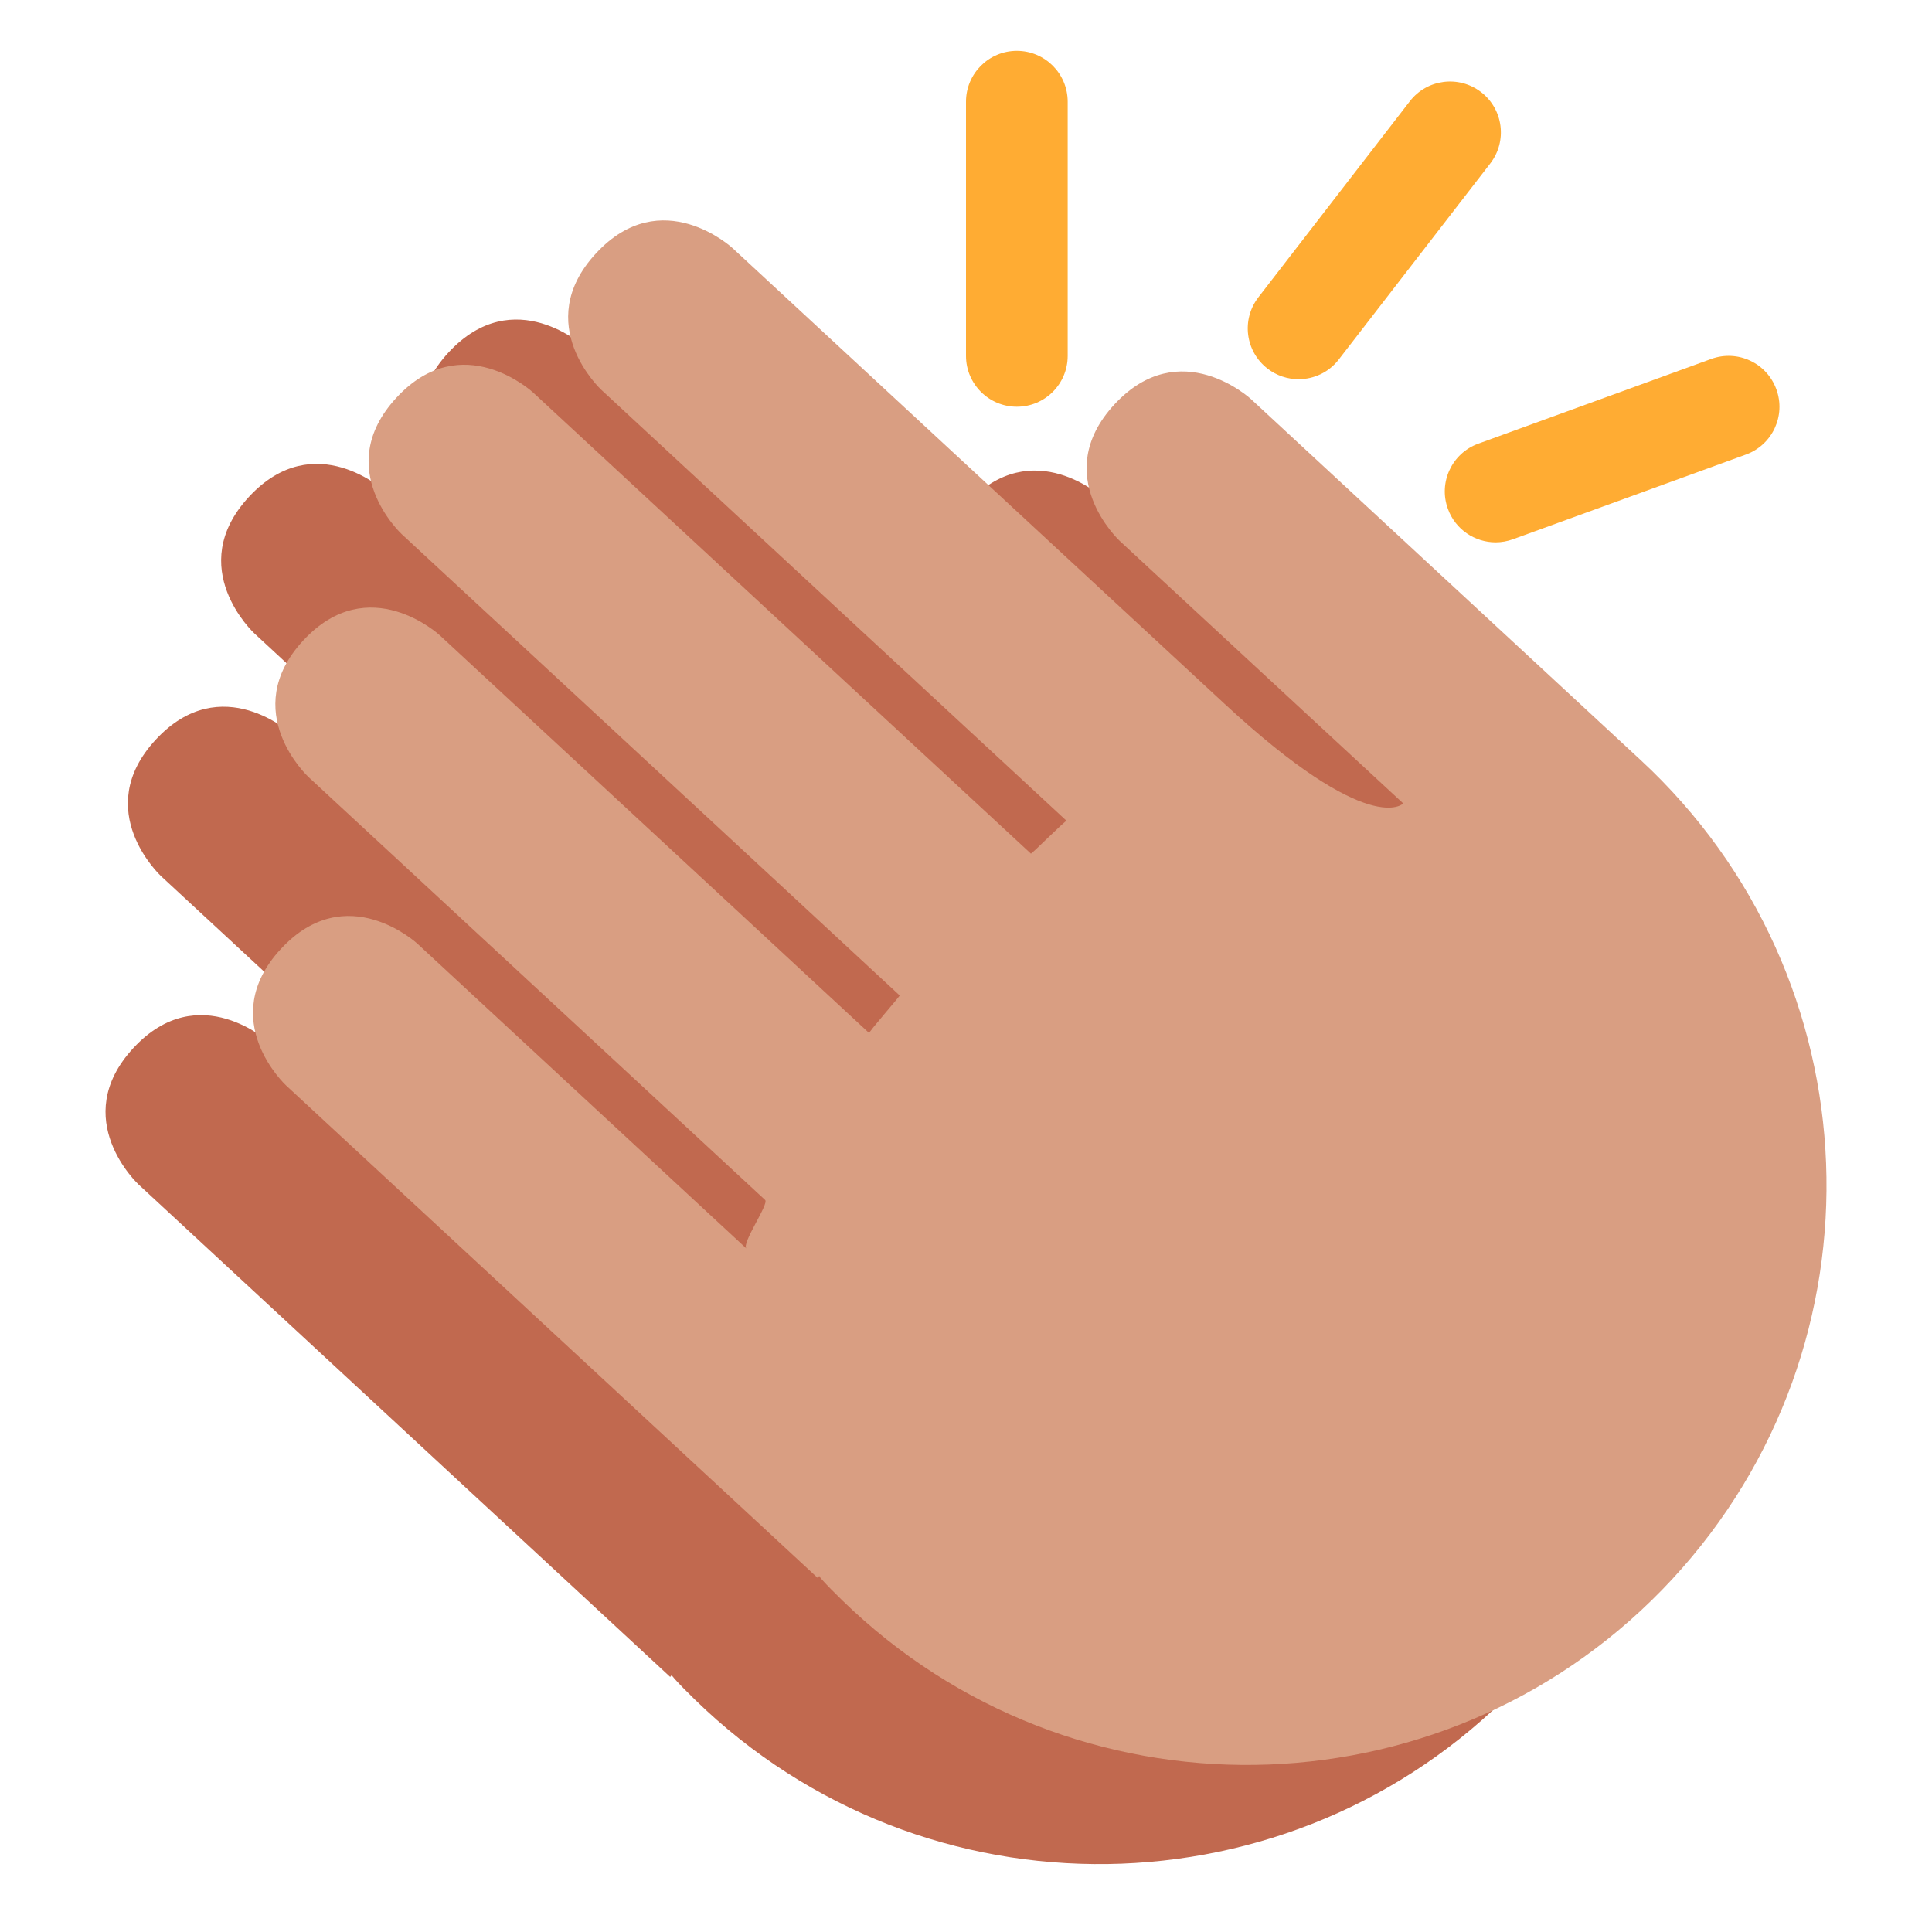
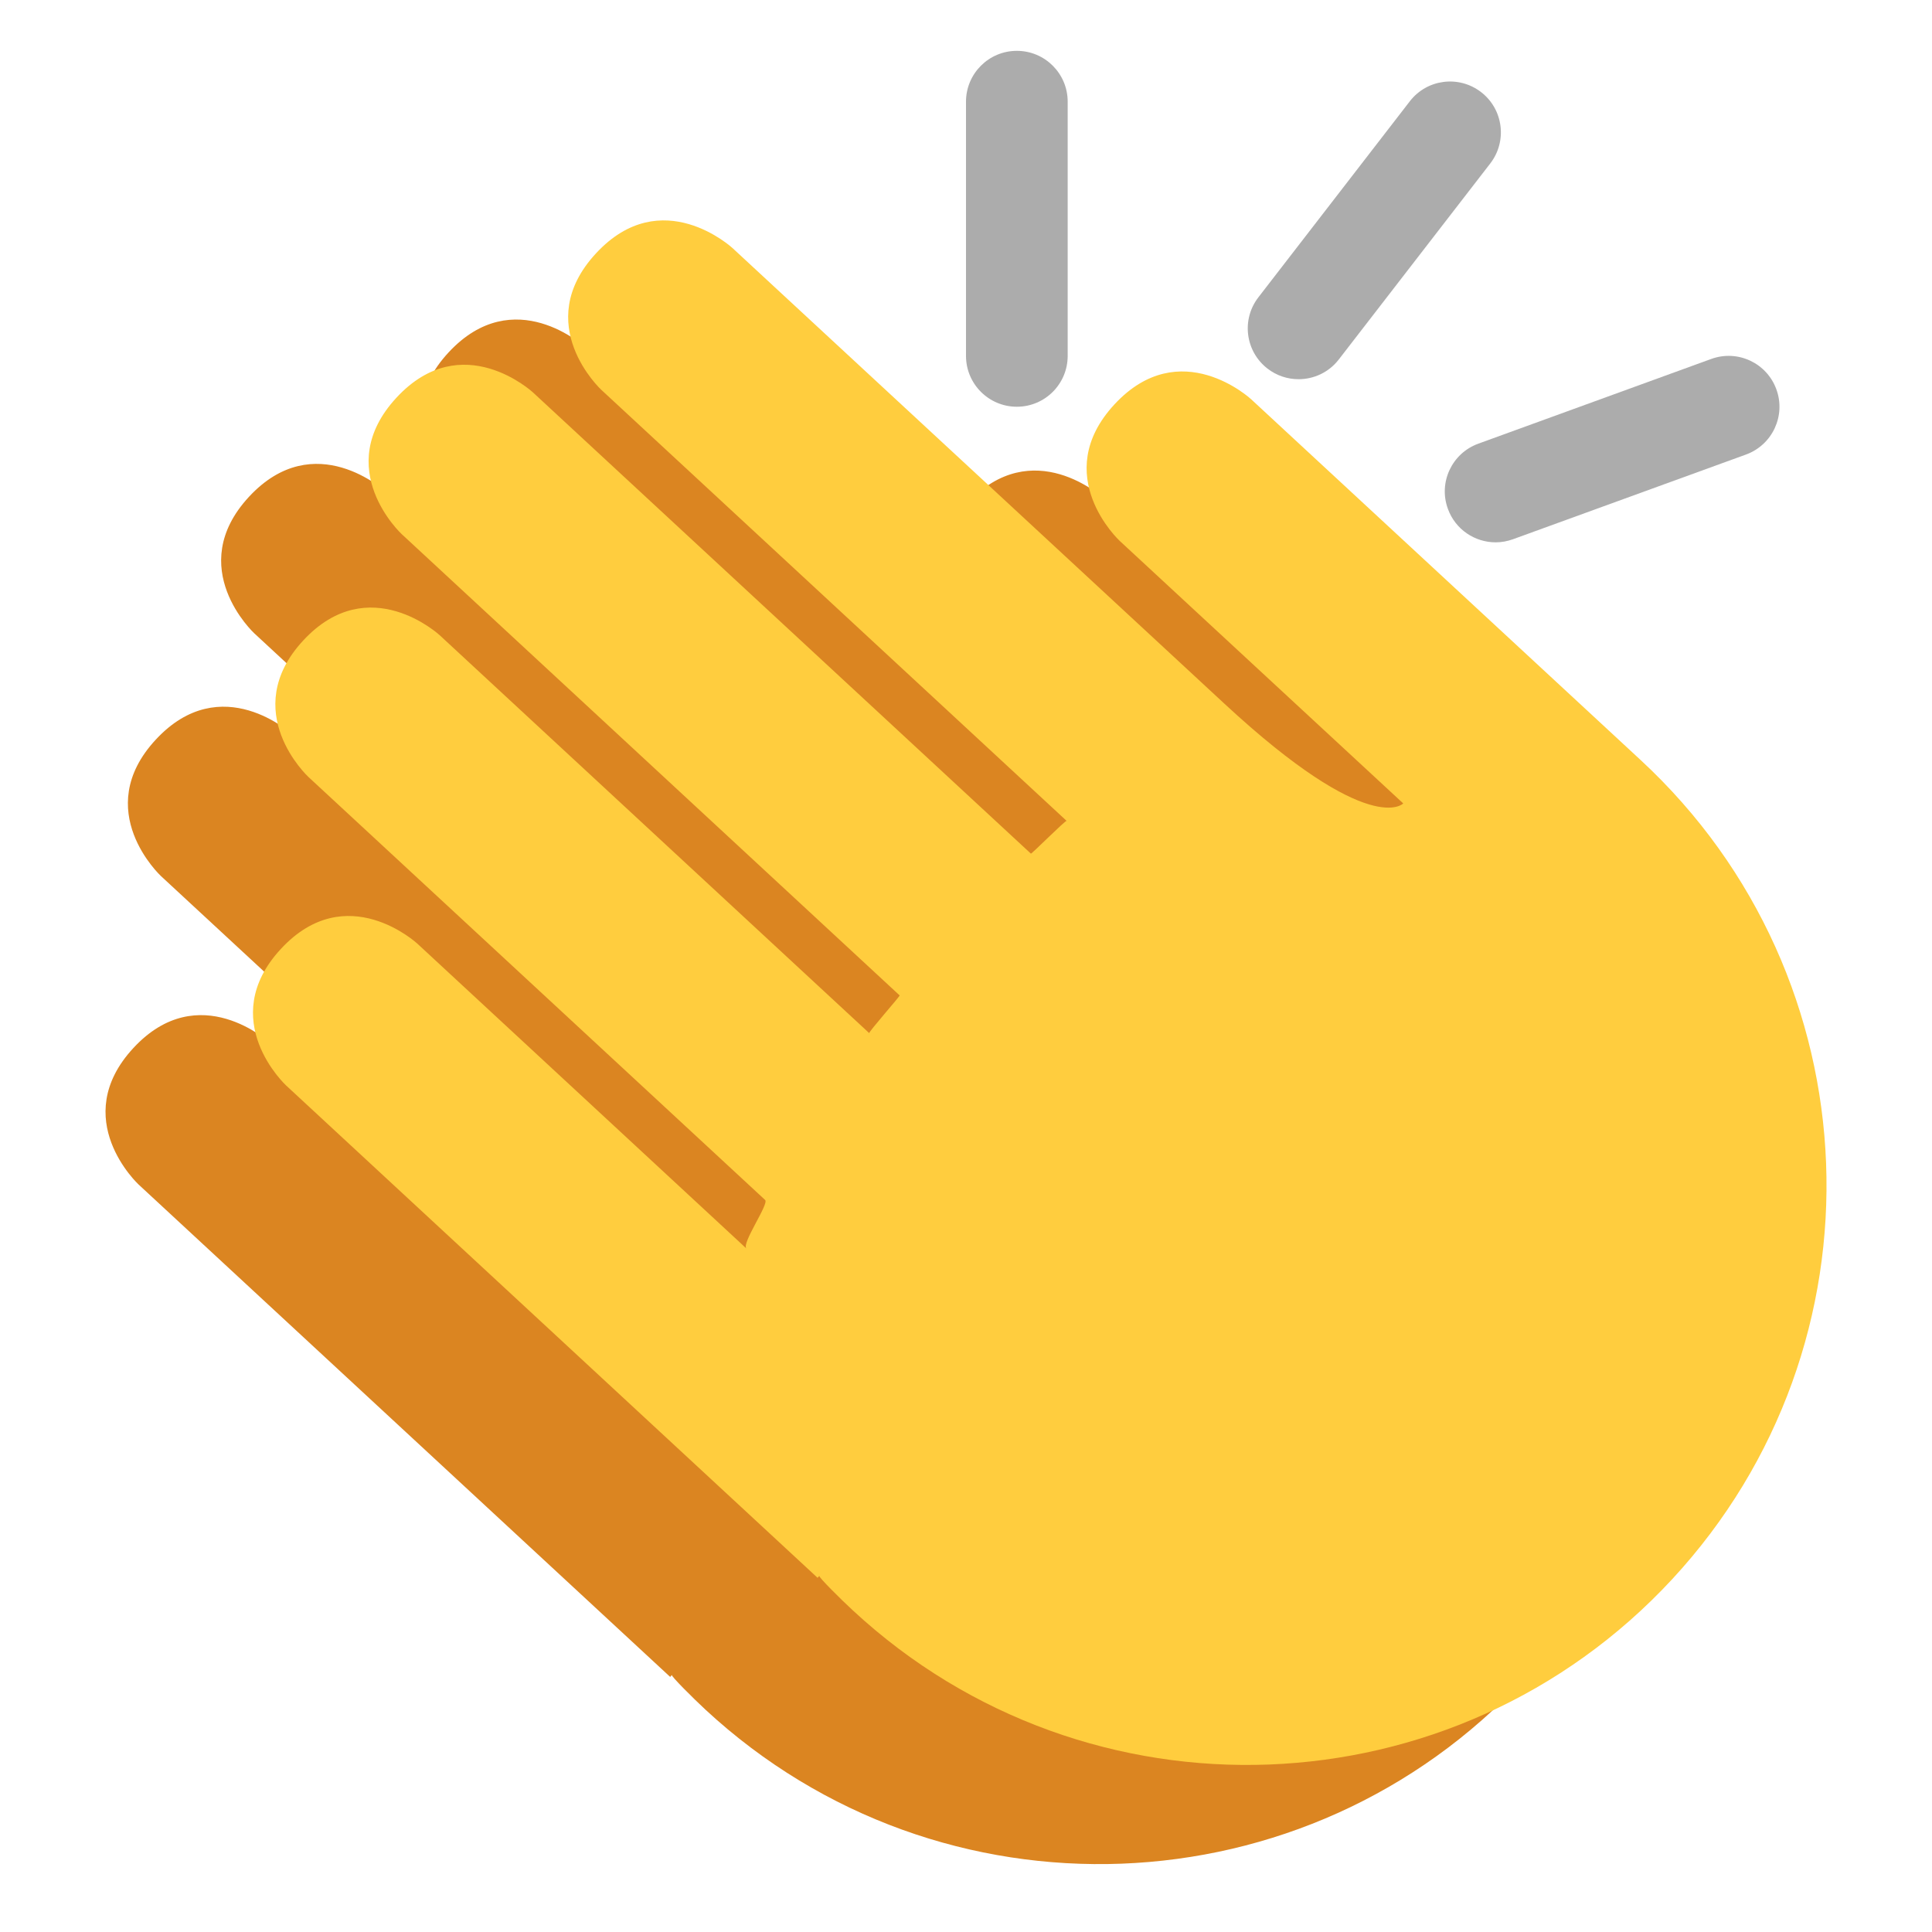
<svg xmlns="http://www.w3.org/2000/svg" viewBox="0 0 47.5 47.5" style="enable-background:new 0 0 47.5 47.5;" xml:space="preserve" version="1.1" id="svg2">
  <defs id="defs6">
    <clipPath id="clipPath16" clipPathUnits="userSpaceOnUse">
      <path id="path18" d="M 0,38 38,38 38,0 0,0 0,38 Z" />
    </clipPath>
  </defs>
  <g transform="matrix(1.25,0,0,-1.25,0,47.5)" id="g10">
    <g id="g12">
      <g clip-path="url(#clipPath16)" id="g14">
        <g transform="translate(2.7266,14.7012)" id="g20">
-           <path id="path22" style="fill:#c1694f;fill-opacity:1;fill-rule:nonzero;stroke:none" d="m 0,0 c 0,0 -1.394,1.291 -0.103,2.686 1.291,1.393 2.686,0.101 2.686,0.101 l 6.471,-5.994 c -0.102,0.096 0.45,0.879 0.368,0.955 L 0.44,6.067 c 0,0 -1.394,1.291 -0.103,2.684 1.292,1.395 2.686,0.103 2.686,0.103 l 8.448,-7.825 c -0.02,0.018 0.609,0.731 0.597,0.742 l -9.794,9.072 c 0,0 -1.394,1.291 -0.103,2.685 1.292,1.393 2.686,0.102 2.686,0.102 L 14.65,4.558 c 0.012,-0.01 0.683,0.664 0.703,0.645 l -9.154,8.479 c 0,0 -1.394,1.291 -0.103,2.685 1.292,1.393 2.686,0.102 2.686,0.102 0,0 6.812,-6.31 9.679,-8.965 2.866,-2.655 3.512,-1.958 3.512,-1.958 l -2.588,2.397 -2.989,2.767 c 0,0 -1.394,1.291 -0.102,2.686 1.292,1.394 2.685,0.103 2.685,0.103 l 7.667,-7.102 c 4.618,-4.278 4.895,-11.491 0.616,-16.11 -4.278,-4.619 -11.492,-4.894 -16.111,-0.617 -0.244,0.226 -0.682,0.663 -0.663,0.684 L 10.455,-9.684 0,0 Z" />
+           <path id="path22" style="fill:#db8521;fill-opacity:1;fill-rule:nonzero;stroke:none" d="m 0,0 c 0,0 -1.394,1.291 -0.103,2.686 1.291,1.393 2.686,0.101 2.686,0.101 l 6.471,-5.994 c -0.102,0.096 0.45,0.879 0.368,0.955 L 0.44,6.067 c 0,0 -1.394,1.291 -0.103,2.684 1.292,1.395 2.686,0.103 2.686,0.103 l 8.448,-7.825 c -0.02,0.018 0.609,0.731 0.597,0.742 l -9.794,9.072 c 0,0 -1.394,1.291 -0.103,2.685 1.292,1.393 2.686,0.102 2.686,0.102 L 14.65,4.558 c 0.012,-0.01 0.683,0.664 0.703,0.645 l -9.154,8.479 c 0,0 -1.394,1.291 -0.103,2.685 1.292,1.393 2.686,0.102 2.686,0.102 0,0 6.812,-6.31 9.679,-8.965 2.866,-2.655 3.512,-1.958 3.512,-1.958 l -2.588,2.397 -2.989,2.767 c 0,0 -1.394,1.291 -0.102,2.686 1.292,1.394 2.685,0.103 2.685,0.103 l 7.667,-7.102 c 4.618,-4.278 4.895,-11.491 0.616,-16.11 -4.278,-4.619 -11.492,-4.894 -16.111,-0.617 -0.244,0.226 -0.682,0.663 -0.663,0.684 L 10.455,-9.684 0,0 Z" />
        </g>
        <g transform="translate(5.627,16.6504)" id="g24">
-           <path id="path26" style="fill:#d99e82;fill-opacity:1;fill-rule:nonzero;stroke:none" d="M 0,0 C 0,0 -1.394,1.291 -0.103,2.685 1.188,4.08 2.582,2.789 2.582,2.789 l 6.472,-5.996 c -0.103,0.096 0.45,0.879 0.368,0.955 L 0.44,6.067 c 0,0 -1.394,1.291 -0.103,2.685 1.291,1.394 2.685,0.103 2.685,0.103 L 11.47,1.029 c -0.019,0.019 0.61,0.731 0.598,0.742 l -9.794,9.073 c 0,0 -1.394,1.29 -0.103,2.684 1.291,1.394 2.685,0.103 2.685,0.103 L 14.649,4.56 c 0.013,-0.012 0.683,0.662 0.703,0.644 l -9.153,8.479 c 0,0 -1.394,1.291 -0.103,2.684 1.291,1.394 2.685,0.103 2.685,0.103 0,0 6.813,-6.311 9.68,-8.966 2.865,-2.654 3.512,-1.957 3.512,-1.957 l -2.589,2.397 -2.988,2.767 c 0,0 -1.393,1.291 -0.103,2.685 1.292,1.394 2.686,0.103 2.686,0.103 l 7.666,-7.101 c 4.619,-4.278 4.895,-11.492 0.617,-16.11 -4.279,-4.619 -11.492,-4.894 -16.111,-0.616 -0.245,0.225 -0.682,0.662 -0.663,0.682 L 10.454,-9.684 0,0 Z" />
+           <path id="path26" style="fill:#ffcd3e;fill-opacity:1;fill-rule:nonzero;stroke:none" d="M 0,0 C 0,0 -1.394,1.291 -0.103,2.685 1.188,4.08 2.582,2.789 2.582,2.789 l 6.472,-5.996 c -0.103,0.096 0.45,0.879 0.368,0.955 L 0.44,6.067 c 0,0 -1.394,1.291 -0.103,2.685 1.291,1.394 2.685,0.103 2.685,0.103 L 11.47,1.029 c -0.019,0.019 0.61,0.731 0.598,0.742 l -9.794,9.073 c 0,0 -1.394,1.29 -0.103,2.684 1.291,1.394 2.685,0.103 2.685,0.103 L 14.649,4.56 c 0.013,-0.012 0.683,0.662 0.703,0.644 l -9.153,8.479 c 0,0 -1.394,1.291 -0.103,2.684 1.291,1.394 2.685,0.103 2.685,0.103 0,0 6.813,-6.311 9.68,-8.966 2.865,-2.654 3.512,-1.957 3.512,-1.957 l -2.589,2.397 -2.988,2.767 c 0,0 -1.393,1.291 -0.103,2.685 1.292,1.394 2.686,0.103 2.686,0.103 l 7.666,-7.101 c 4.619,-4.278 4.895,-11.492 0.617,-16.11 -4.279,-4.619 -11.492,-4.894 -16.111,-0.616 -0.245,0.225 -0.682,0.662 -0.663,0.682 L 10.454,-9.684 0,0 Z" />
        </g>
        <g transform="translate(25.541,30.5415)" id="g28">
-           <path id="path30" style="fill:#ffac33;fill-opacity:1;fill-rule:nonzero;stroke:none" d="M 0,0 C -0.213,0 -0.429,0.068 -0.61,0.208 -1.048,0.546 -1.128,1.174 -0.79,1.611 L 2.188,5.466 C 2.524,5.903 3.153,5.985 3.591,5.646 4.028,5.309 4.108,4.681 3.771,4.244 L 0.792,0.389 C 0.596,0.134 0.3,0 0,0" />
+           <path id="path30" style="fill:#acacac;fill-opacity:1;fill-rule:nonzero;stroke:none" d="M 0,0 C -0.213,0 -0.429,0.068 -0.61,0.208 -1.048,0.546 -1.128,1.174 -0.79,1.611 L 2.188,5.466 C 2.524,5.903 3.153,5.985 3.591,5.646 4.028,5.309 4.108,4.681 3.771,4.244 L 0.792,0.389 C 0.596,0.134 0.3,0 0,0" />
        </g>
        <g transform="translate(20,30)" id="g32">
-           <path id="path34" style="fill:#ffac33;fill-opacity:1;fill-rule:nonzero;stroke:none" d="m 0,0 c -0.552,0 -1,0.448 -1,1 l 0,5 C -1,6.552 -0.552,7 0,7 0.553,7 1,6.552 1,6 L 1,1 C 1,0.448 0.553,0 0,0" />
+           <path id="path34" style="fill:#acacac;fill-opacity:1;fill-rule:nonzero;stroke:none" d="m 0,0 c -0.552,0 -1,0.448 -1,1 l 0,5 C -1,6.552 -0.552,7 0,7 0.553,7 1,6.552 1,6 L 1,1 C 1,0.448 0.553,0 0,0" />
        </g>
        <g transform="translate(29.417,27.333)" id="g36">
-           <path id="path38" style="fill:#ffac33;fill-opacity:1;fill-rule:nonzero;stroke:none" d="m 0,0 c -0.408,0 -0.792,0.252 -0.939,0.659 -0.19,0.519 0.079,1.092 0.597,1.281 L 4.241,3.607 C 4.762,3.796 5.334,3.527 5.522,3.009 5.712,2.49 5.443,1.916 4.925,1.727 L 0.342,0.061 C 0.229,0.02 0.113,0 0,0" />
+           <path id="path38" style="fill:#acacac;fill-opacity:1;fill-rule:nonzero;stroke:none" d="m 0,0 c -0.408,0 -0.792,0.252 -0.939,0.659 -0.19,0.519 0.079,1.092 0.597,1.281 L 4.241,3.607 C 4.762,3.796 5.334,3.527 5.522,3.009 5.712,2.49 5.443,1.916 4.925,1.727 L 0.342,0.061 C 0.229,0.02 0.113,0 0,0" />
        </g>
      </g>
    </g>
  </g>
</svg>
